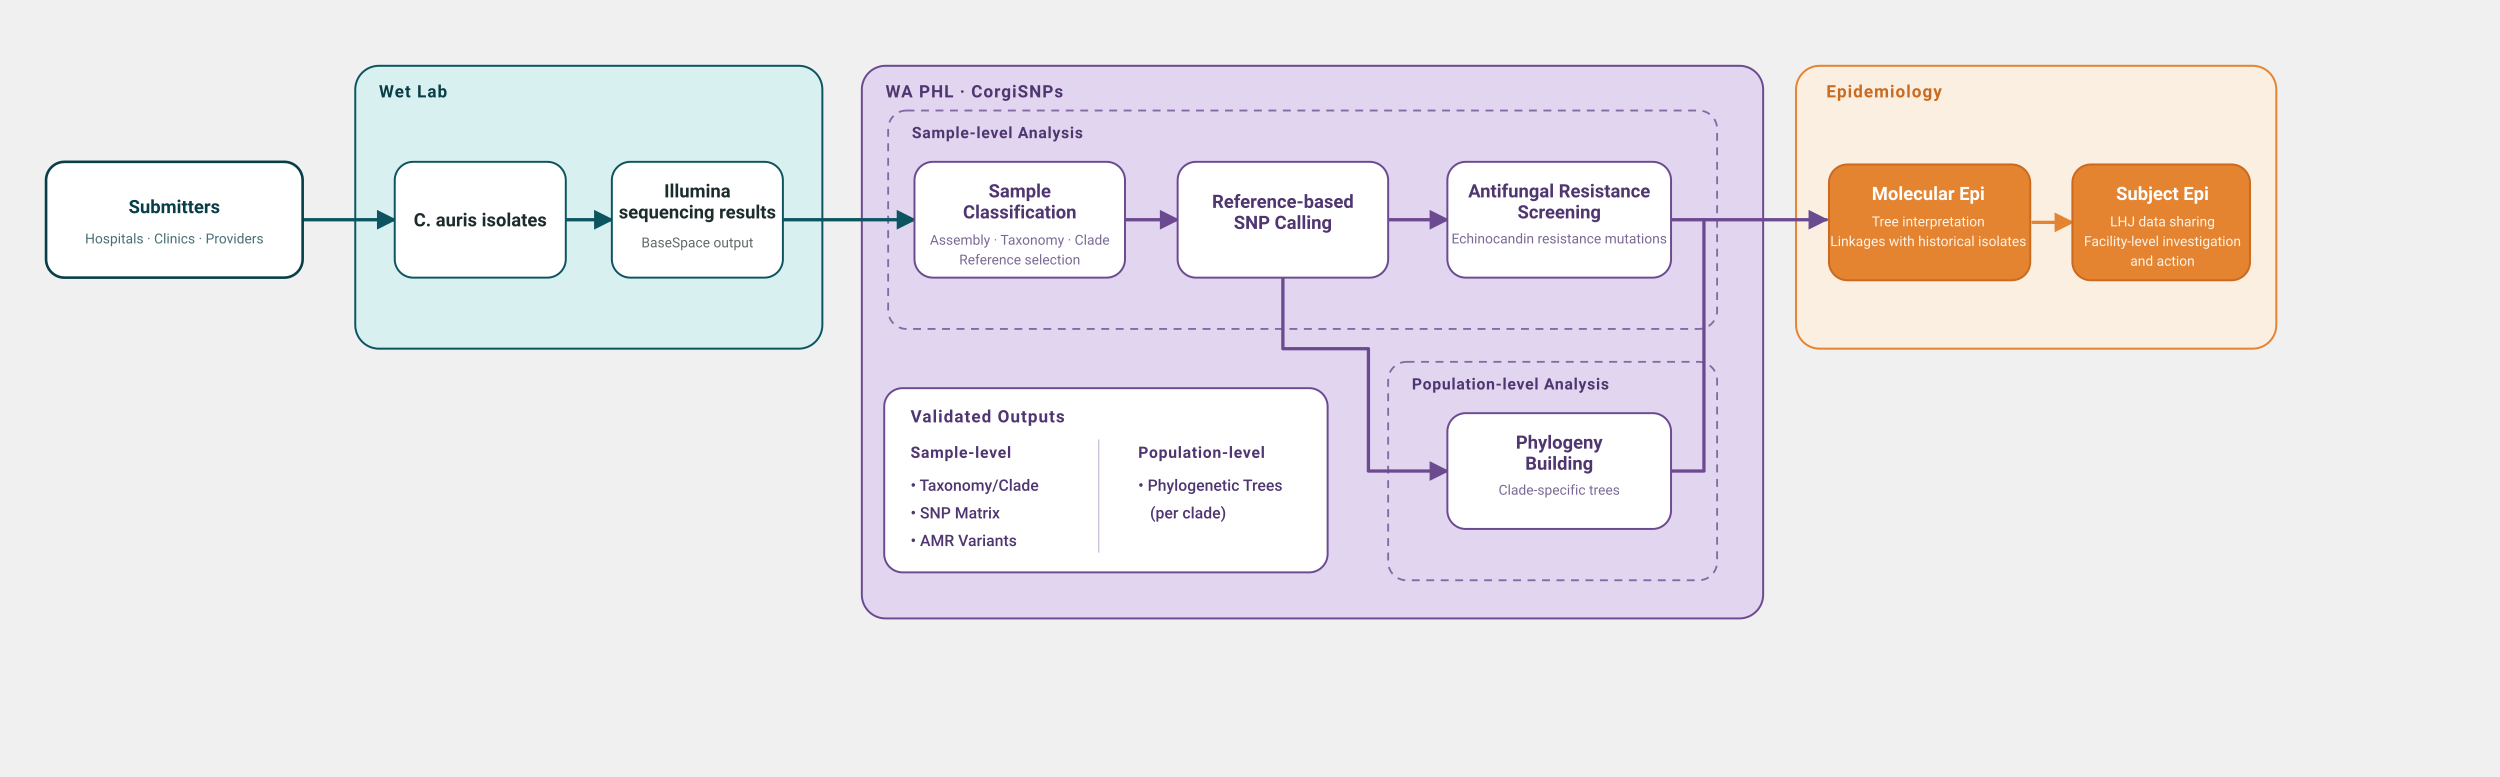
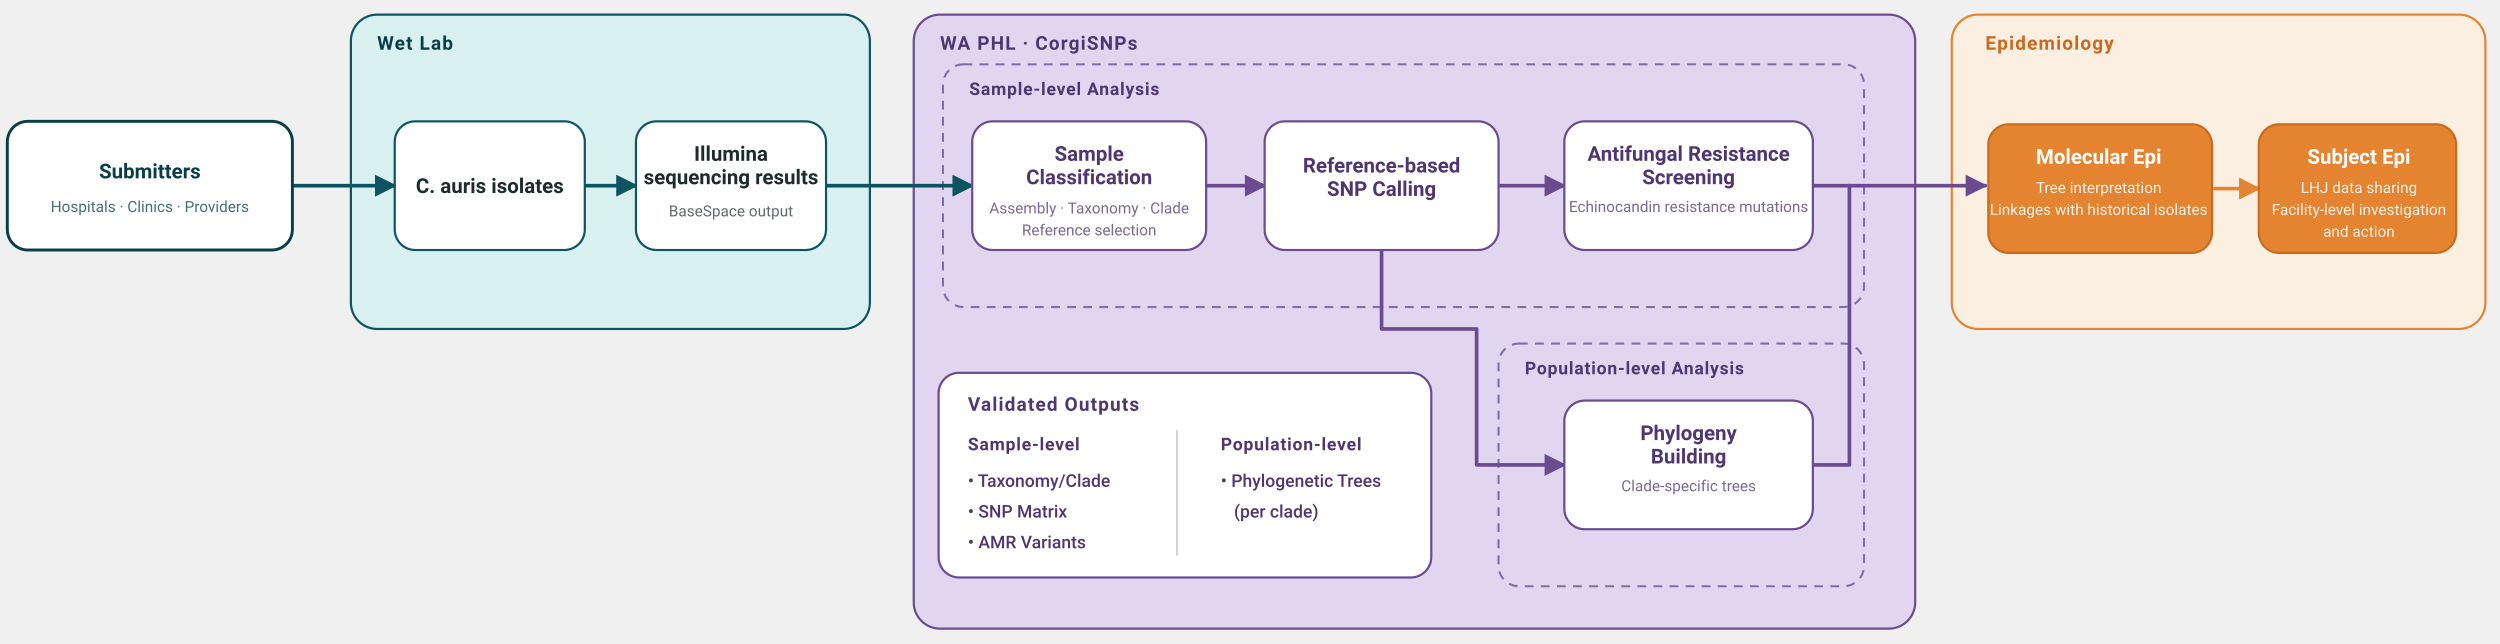
- <svg xmlns="http://www.w3.org/2000/svg" viewBox="0 0 1900 590" font-family="'Public Sans', -apple-system, 'Segoe UI', Roboto, Helvetica, Arial, sans-serif" role="img" aria-labelledby="ttl desc">
+ <svg xmlns="http://www.w3.org/2000/svg" viewBox="30 40 1710 440" font-family="'Public Sans', -apple-system, 'Segoe UI', Roboto, Helvetica, Arial, sans-serif" role="img" aria-labelledby="ttl desc">
  <defs>
    <marker id="a-teal" viewBox="0 0 10 10" refX="9" refY="5" markerWidth="6" markerHeight="6" orient="auto-start-reverse">
      <path d="M0.0,0 L10.0,5 L0.0,10 z" fill="#0c5460" />
    </marker>
    <marker id="a-purple" viewBox="0 0 10 10" refX="9" refY="5" markerWidth="6" markerHeight="6" orient="auto-start-reverse">
      <path d="M0.0,0 L10.0,5 L0.0,10 z" fill="#6b4a8f" />
    </marker>
    <marker id="a-orange" viewBox="0 0 10 10" refX="9" refY="5" markerWidth="6" markerHeight="6" orient="auto-start-reverse">
      <path d="M0.0,0 L10.0,5 L0.0,10 z" fill="#e48430" />
    </marker>
    <style>
      .grp { font-size:13px; font-weight:700; letter-spacing:.06em; text-transform:uppercase; }
      .subgrp { font-size:12px; font-weight:700; letter-spacing:.045em; text-transform:uppercase; }
      .n-t { font-size:14px; font-weight:700; }
      .n-s { font-size:10.5px; font-weight:400; }
      .list { font-size:12px; font-weight:500; }
    </style>
  </defs>
  <rect x="270" y="50" width="355" height="215" rx="18" fill="#d8f0f0" stroke="#0c5460" stroke-width="1.5" />
  <text x="288" y="74" class="grp" fill="#083e47">Wet Lab</text>
  <rect x="655" y="50" width="685" height="420" rx="18" fill="#e1d5ef" stroke="#6b4a8f" stroke-width="1.5" />
  <text x="673" y="74" class="grp" fill="#4f3670">WA PHL · CorgiSNPs</text>
  <rect x="675" y="84" width="630" height="166" rx="14" fill="none" stroke="#6b4a8f" stroke-width="1.4" stroke-dasharray="6 5" opacity="0.78" />
  <text x="693" y="105" class="subgrp" fill="#4f3670">Sample-level Analysis</text>
  <rect x="1055" y="275" width="250" height="166" rx="14" fill="none" stroke="#6b4a8f" stroke-width="1.4" stroke-dasharray="6 5" opacity="0.78" />
  <text x="1073" y="296" class="subgrp" fill="#4f3670">Population-level Analysis</text>
  <rect x="1365.0" y="50" width="365" height="215" rx="18" fill="#fdeede" fill-opacity="0.78" stroke="#e48430" stroke-width="1.5" />
  <text x="1388.0" y="74" class="grp" fill="#c96a1f">Epidemiology</text>
  <g fill="none" stroke-linecap="round" stroke-linejoin="round">
    <path d="M230.0,167 H300.0" stroke="#0c5460" stroke-width="2.5" marker-end="url(#a-teal)" />
    <path d="M430.0,167 H465.0" stroke="#0c5460" stroke-width="2.5" marker-end="url(#a-teal)" />
    <path d="M595.0,167 H695.0" stroke="#0c5460" stroke-width="2.5" marker-end="url(#a-teal)" />
    <path d="M855.0,167 H895.0" stroke="#6b4a8f" stroke-width="2.5" marker-end="url(#a-purple)" />
    <path d="M1055.0,167 H1100.0" stroke="#6b4a8f" stroke-width="2.5" marker-end="url(#a-purple)" />
    <path d="M975.0,211 V265 H1040.0 V358 H1100.0" stroke="#6b4a8f" stroke-width="2.5" marker-end="url(#a-purple)" />
    <path d="M1245.0,167 H1295.0" stroke="#6b4a8f" stroke-width="2.5" />
    <path d="M1245.0,358 H1295.0 V167" stroke="#6b4a8f" stroke-width="2.5" />
    <path d="M1295.0,167 H1388.0" stroke="#6b4a8f" stroke-width="2.5" marker-end="url(#a-purple)" />
    <path d="M1545.0,169 H1575.0" stroke="#e48430" stroke-width="2.5" marker-end="url(#a-orange)" />
  </g>
  <rect x="35" y="123" width="195" height="88" rx="14" fill="#ffffff" stroke="#083e47" stroke-width="2" />
  <text x="132.5" y="162" text-anchor="middle" class="n-t" fill="#083e47">Submitters</text>
  <text x="132.5" y="185" text-anchor="middle" class="n-s" fill="#083e47" opacity="0.75">Hospitals · Clinics · Providers</text>
  <g fill="#ffffff" stroke="#0c5460" stroke-width="1.5">
    <rect x="300" y="123" width="130" height="88" rx="14" />
    <rect x="465" y="123" width="130" height="88" rx="14" />
  </g>
  <g text-anchor="middle" fill="#1c2b2b">
    <text x="365" y="172" class="n-t">C. auris isolates</text>
    <text x="530" y="150" class="n-t">Illumina</text>
    <text x="530" y="166" class="n-t">sequencing results</text>
    <text x="530" y="188" class="n-s" opacity="0.7">BaseSpace output</text>
  </g>
  <g fill="#ffffff" stroke="#6b4a8f" stroke-width="1.5">
    <rect x="695" y="123" width="160" height="88" rx="14" />
    <rect x="895" y="123" width="160" height="88" rx="14" />
    <rect x="1100" y="123" width="170" height="88" rx="14" />
  </g>
  <g text-anchor="middle" fill="#4f3670">
    <text x="775" y="150" class="n-t">Sample</text>
    <text x="775" y="166" class="n-t">Classification</text>
    <text x="775" y="186" class="n-s" opacity="0.75">Assembly · Taxonomy · Clade</text>
    <text x="775" y="201" class="n-s" opacity="0.75">Reference selection</text>
    <text x="975" y="158" class="n-t">Reference-based</text>
    <text x="975" y="174" class="n-t">SNP Calling</text>
    <text x="1185" y="150" class="n-t" font-size="12.5">Antifungal Resistance</text>
    <text x="1185" y="166" class="n-t">Screening</text>
    <text x="1185" y="185" class="n-s" font-size="8.8" opacity="0.75">Echinocandin resistance mutations</text>
  </g>
  <rect x="1100" y="314" width="170" height="88" rx="14" fill="#ffffff" stroke="#6b4a8f" stroke-width="1.5" />
  <g text-anchor="middle" fill="#4f3670">
    <text x="1185" y="341" class="n-t">Phylogeny</text>
    <text x="1185" y="357" class="n-t">Building</text>
    <text x="1185" y="376" class="n-s" opacity="0.75">Clade-specific trees</text>
  </g>
  <rect x="672" y="295" width="337" height="140" rx="14" fill="#ffffff" stroke="#6b4a8f" stroke-width="1.5" />
  <text x="692" y="321" class="grp" fill="#4f3670">Validated Outputs</text>
  <line x1="835" y1="334" x2="835" y2="420" stroke="#6b4a8f" stroke-width="1" opacity="0.35" />
  <text x="692" y="348" class="subgrp" fill="#4f3670">Sample-level</text>
  <text x="692" y="373" class="list" fill="#4f3670">• Taxonomy/Clade</text>
  <text x="692" y="394" class="list" fill="#4f3670">• SNP Matrix</text>
  <text x="692" y="415" class="list" fill="#4f3670">• AMR Variants</text>
  <text x="865" y="348" class="subgrp" fill="#4f3670">Population-level</text>
  <text x="865" y="373" class="list" fill="#4f3670">• Phylogenetic Trees</text>
  <text x="874" y="394" class="list" fill="#4f3670">(per clade)</text>
  <g fill="#e48430" stroke="#c96a1f" stroke-width="1.5">
    <rect x="1390.0" y="125" width="153" height="88" rx="14" />
    <rect x="1575.0" y="125" width="135" height="88" rx="14" />
  </g>
  <g text-anchor="middle" fill="#ffffff">
    <text x="1465.5" y="152" class="n-t">Molecular Epi</text>
    <text x="1465.5" y="172" class="n-s" opacity="0.9">Tree interpretation</text>
    <text x="1465.5" y="187" class="n-s" font-size="9.5" opacity="0.9">Linkages with historical isolates</text>
    <text x="1643.5" y="152" class="n-t">Subject Epi</text>
    <text x="1643.5" y="172" class="n-s" opacity="0.9">LHJ data sharing</text>
    <text x="1643.5" y="187" class="n-s" opacity="0.9">Facility-level investigation</text>
    <text x="1643.5" y="202" class="n-s" opacity="0.9">and action</text>
  </g>
</svg>
